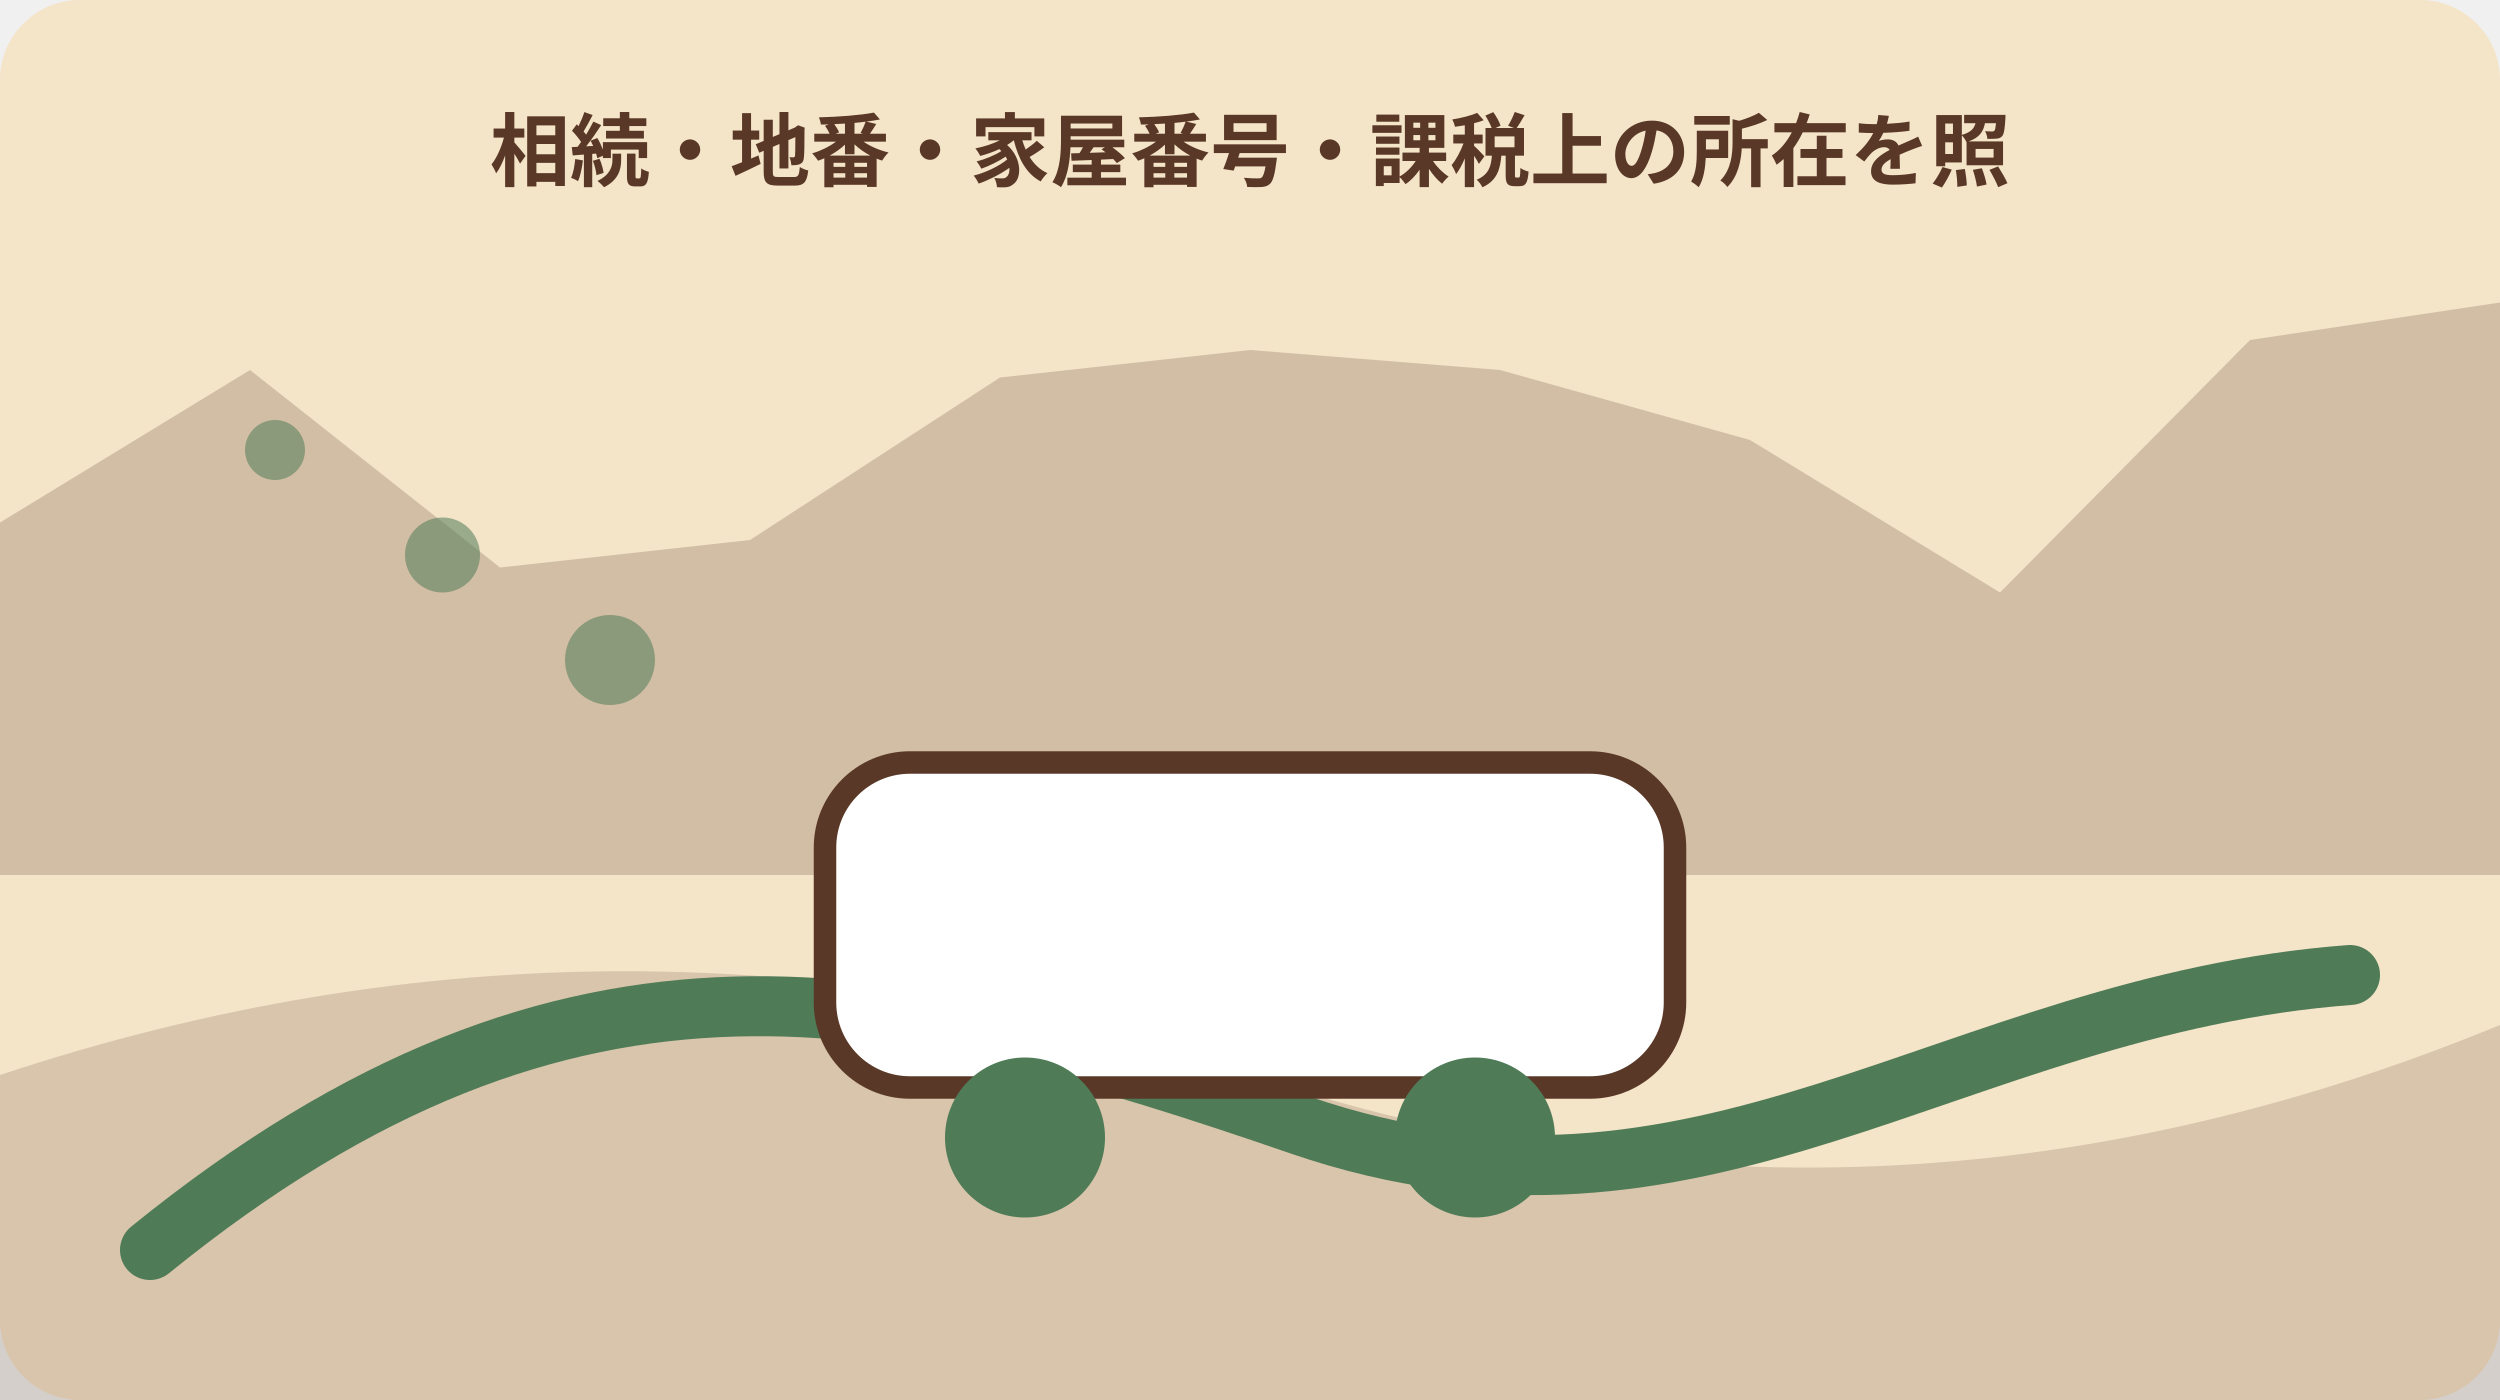
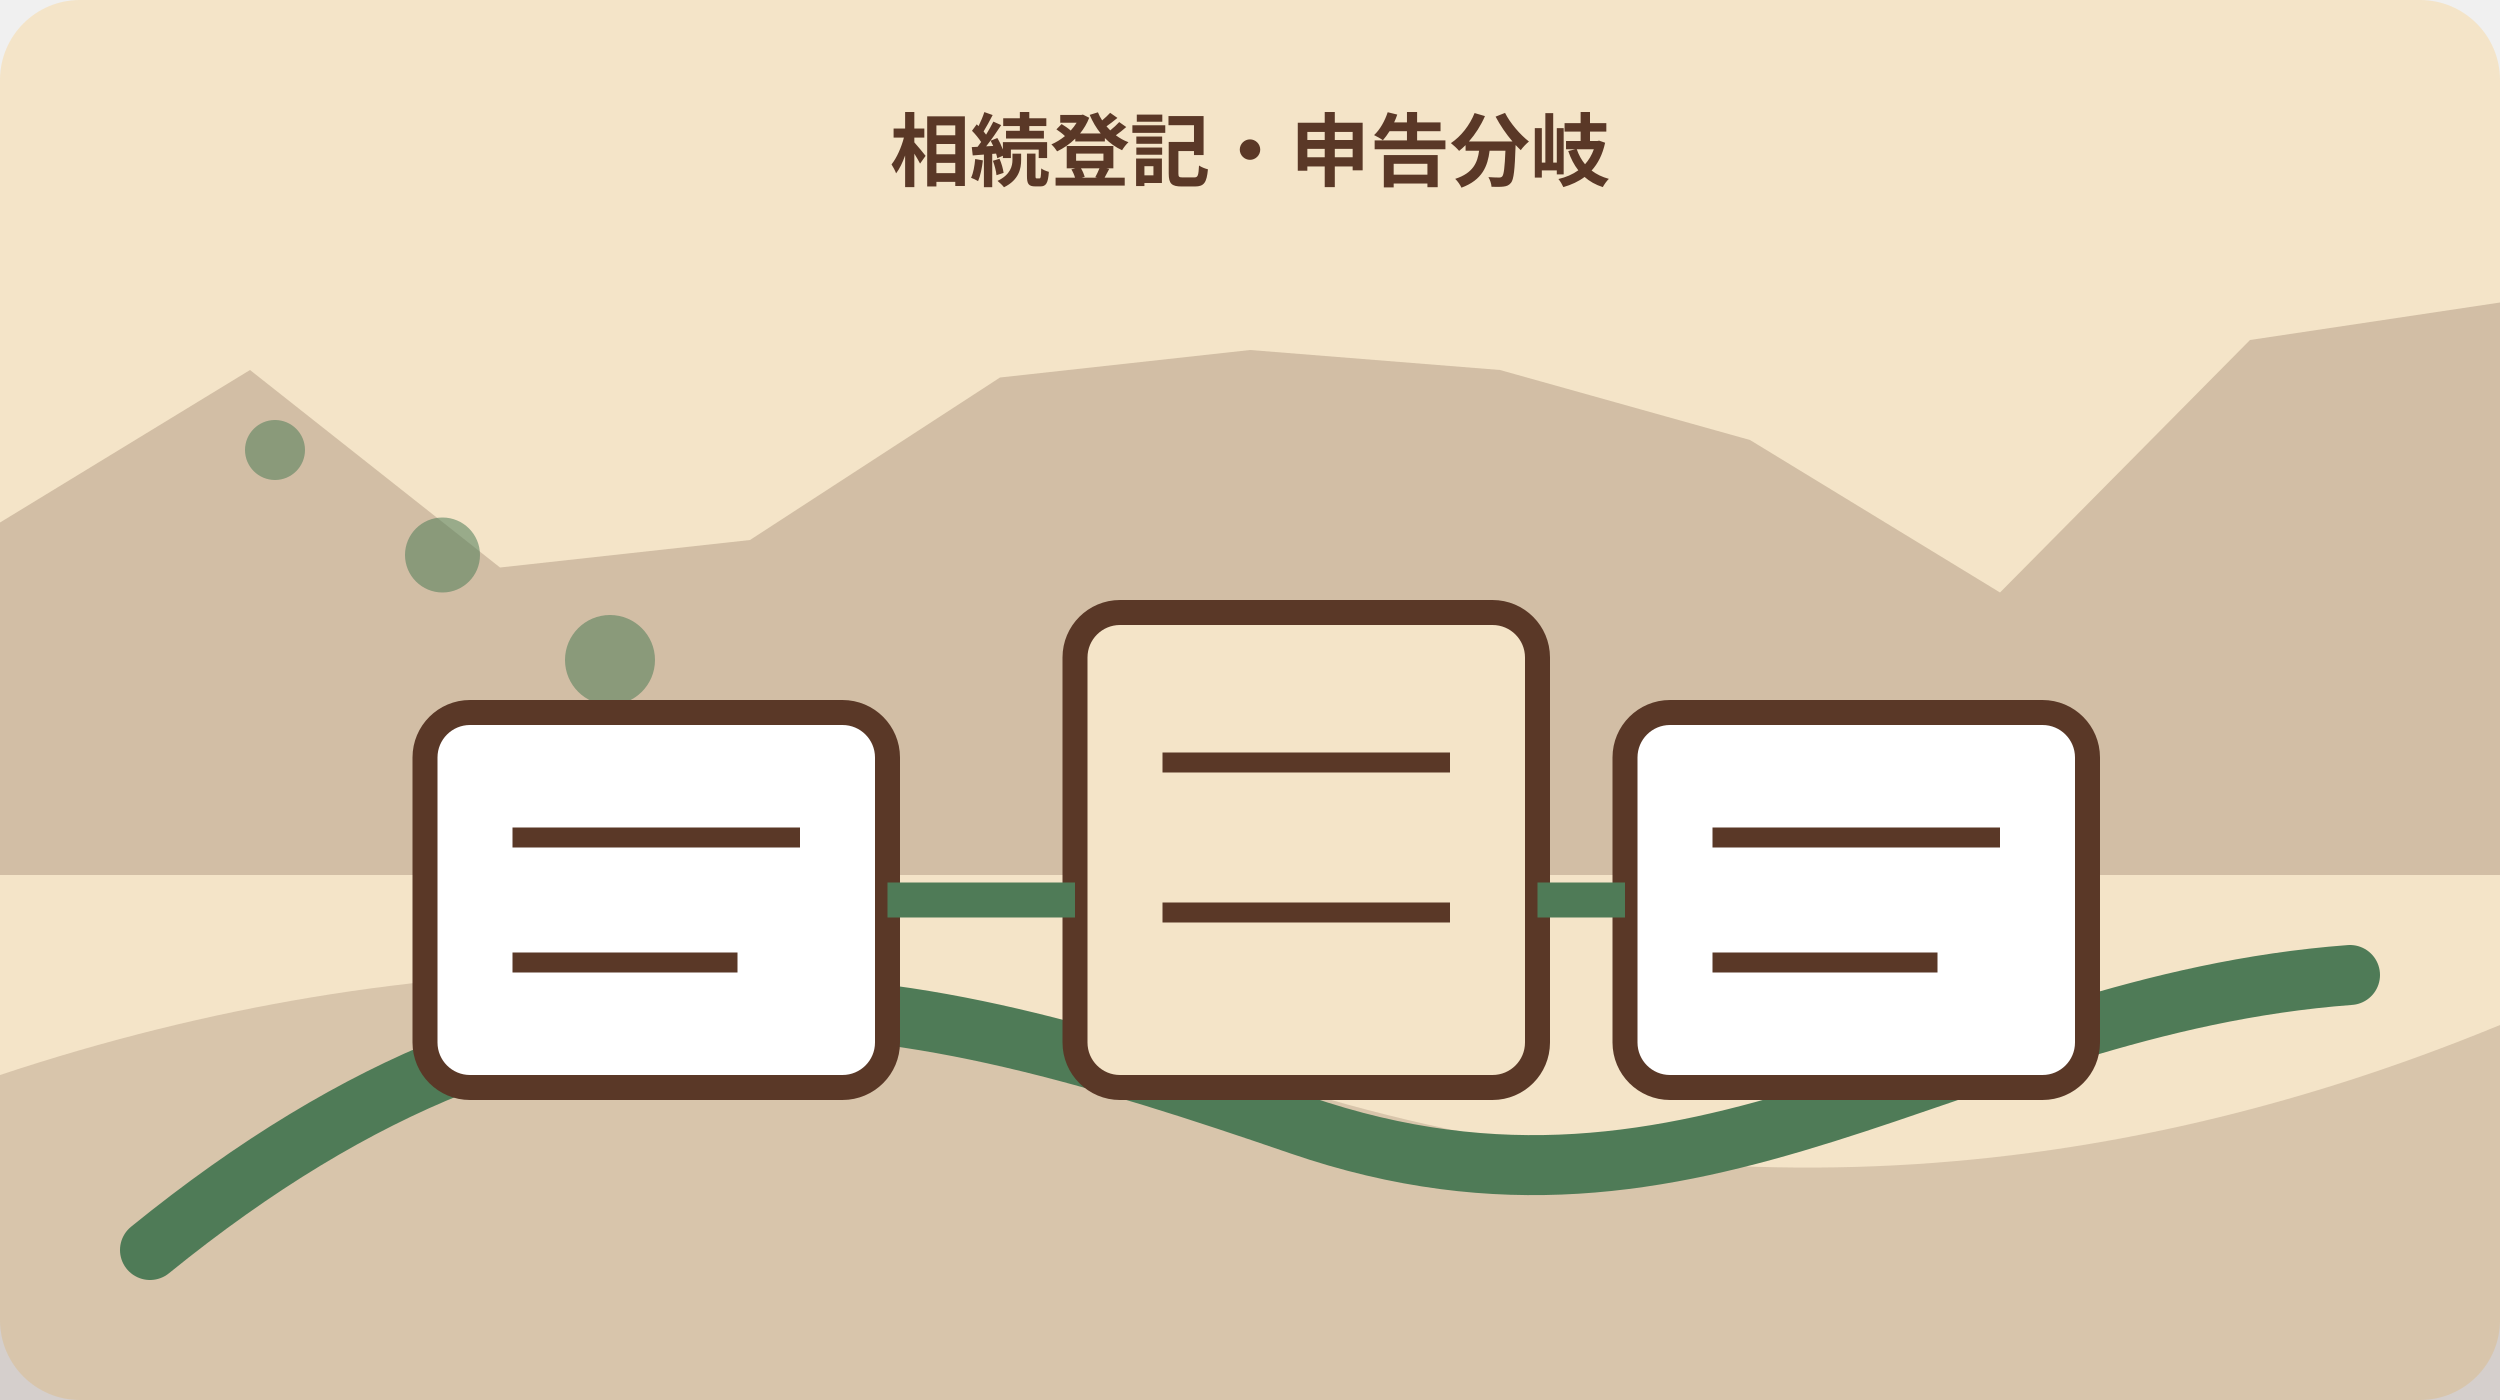
<svg xmlns="http://www.w3.org/2000/svg" width="1000" height="560" viewBox="0 0 1000 560" role="img" aria-labelledby="title desc" data-illustration="mori-editorial" data-topic-id="131" data-scene-index="3">
  <rect width="1000" height="560" rx="32" fill="#f4e4c8" />
  <polygon points="0,209 100,148 200,227 300,216 400,151 500,140 600,148 700,176 800,237 900,136 1000,121 1000,350 0,350" fill="#5a3827" opacity=".22" />
  <path d="M0 430 Q250 347 500 430 T1000 410 V560 H0Z" fill="#5a3827" opacity=".18" />
  <path d="M60 500 C230 362 360 395 520 450 S780 402 940 390" fill="none" stroke="#4f7b57" stroke-width="24" stroke-linecap="round" />
  <circle cx="110" cy="180" r="12" fill="#4f7b57" opacity=".55" />
  <circle cx="177" cy="222" r="15" fill="#4f7b57" opacity=".55" />
  <circle cx="244" cy="264" r="18" fill="#4f7b57" opacity=".55" />
-   <g data-scene="transport">
-     <rect x="330" y="305" width="340" height="130" rx="34" fill="#fff" stroke="#5a3827" stroke-width="9" />
-     <circle cx="410" cy="455" r="32" fill="#4f7b57" />
-     <circle cx="590" cy="455" r="32" fill="#4f7b57" />
+   <g data-scene="registration-declaration-route">
+     <rect x="170" y="285" width="185" height="150" rx="18" fill="#fff" stroke="#5a3827" stroke-width="10" />
+     <rect x="430" y="245" width="185" height="190" rx="18" fill="#f4e4c8" stroke="#5a3827" stroke-width="10" />
+     <rect x="650" y="285" width="185" height="150" rx="18" fill="#fff" stroke="#5a3827" stroke-width="10" />
+     <path d="M355 360h75M615 360h35" stroke="#4f7b57" stroke-width="14" />
+     <path d="M205 335h115M205 385h90M465 305h115M465 365h115M685 335h115M685 385h90" stroke="#5a3827" stroke-width="8" />
  </g>
-   <text x="500" y="72" text-anchor="middle" font-family="sans-serif" font-size="32" font-weight="700" fill="#5a3827">相続・地番・家屋番号・課税上の所在を照</text>
+   <text x="500" y="72" text-anchor="middle" font-family="sans-serif" font-size="32" font-weight="700" fill="#5a3827">相続登記・申告分岐</text>
</svg>
